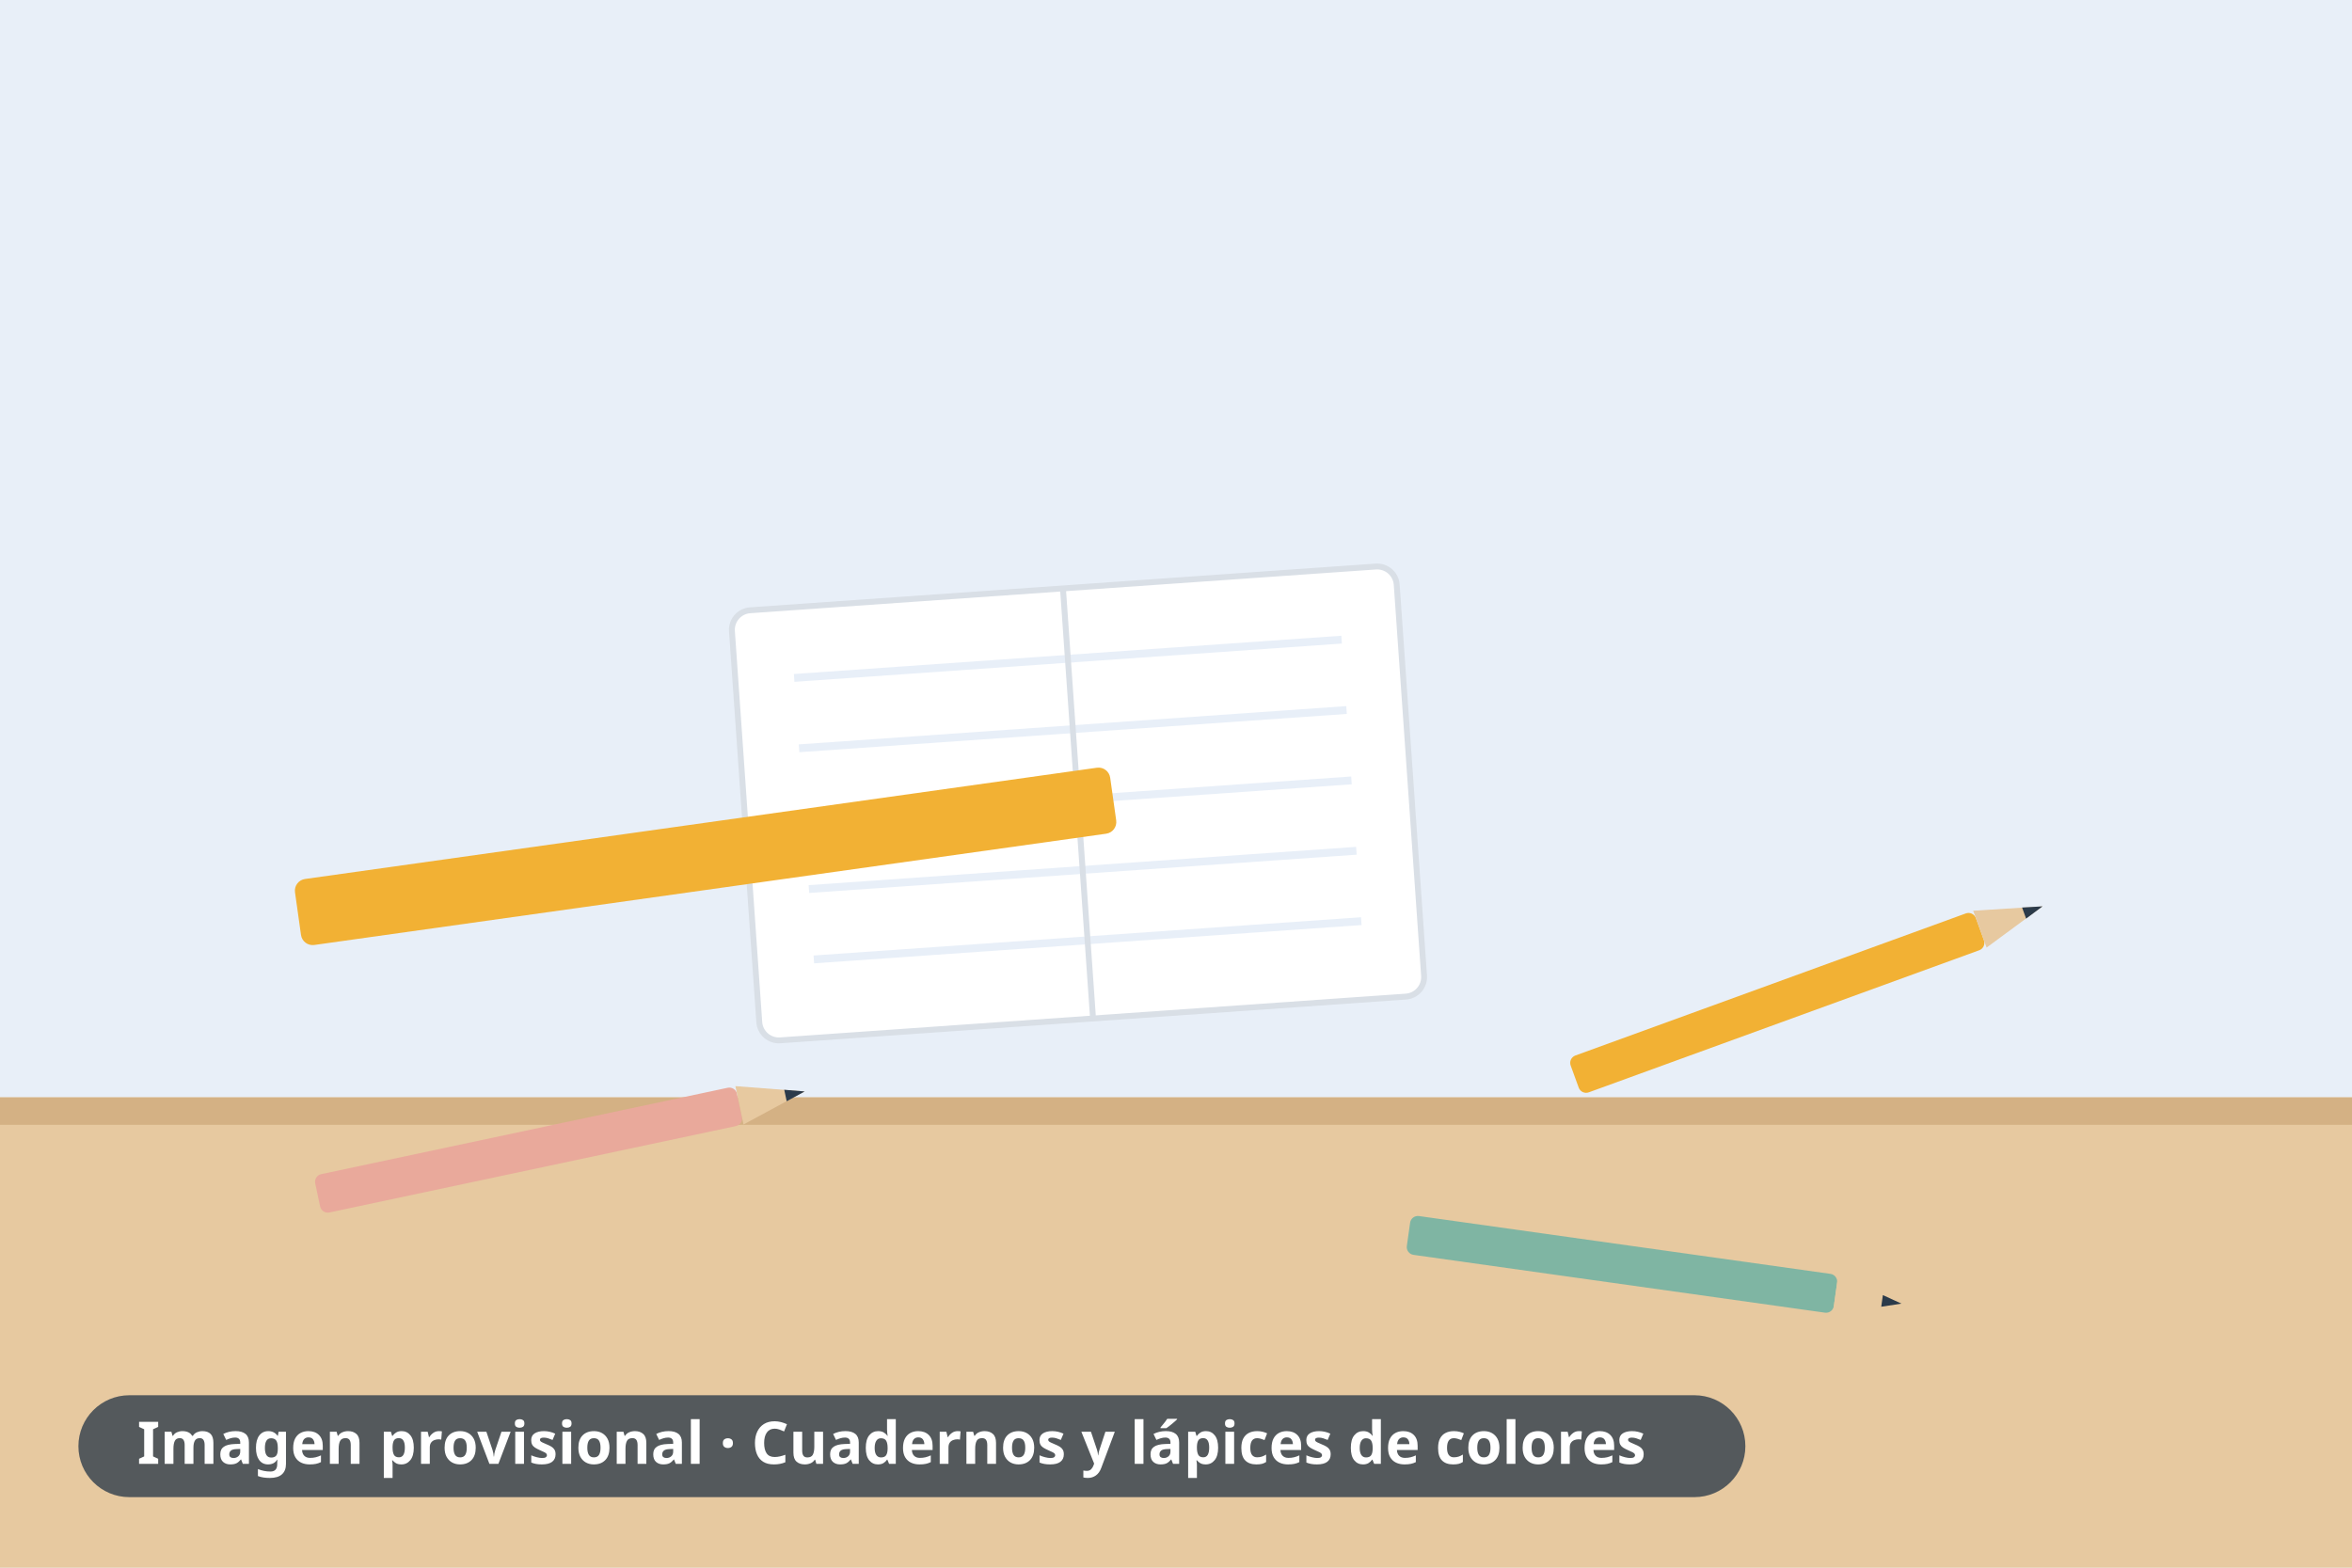
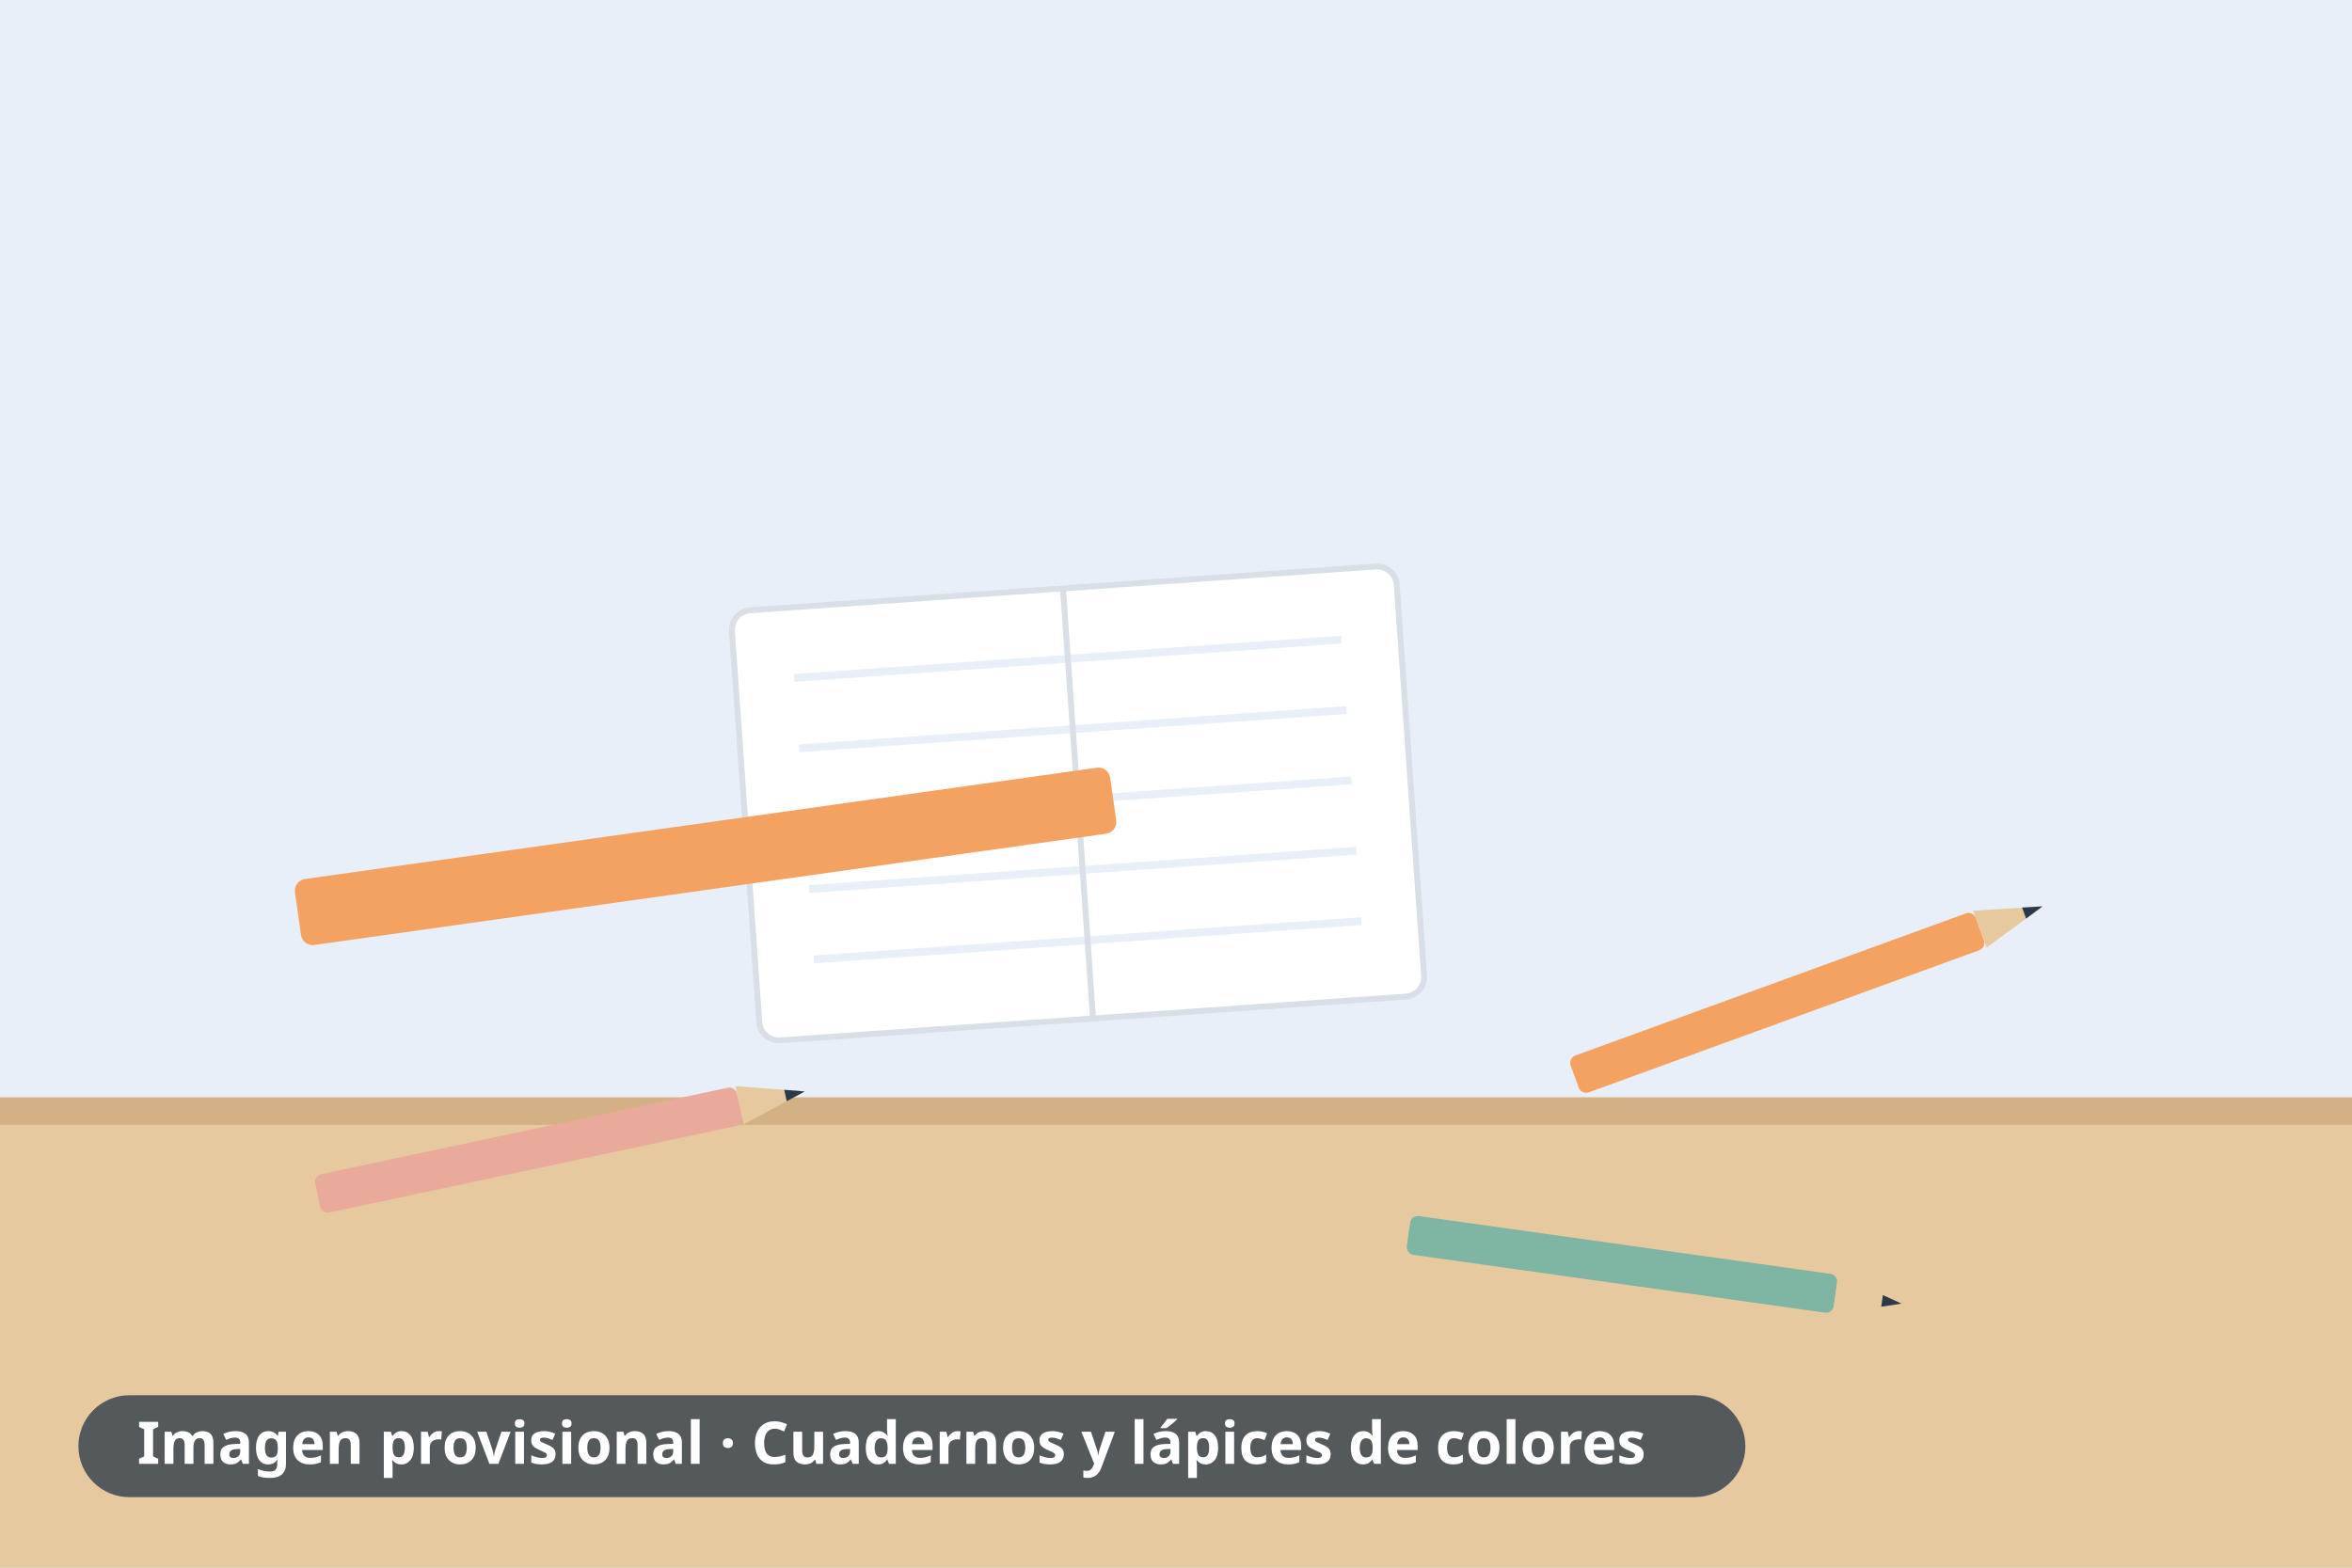
<svg xmlns="http://www.w3.org/2000/svg" viewBox="0 0 1200 800" width="1200" height="800">
  <rect width="1200" height="800" fill="#E8EFF8" />
  <rect x="0" y="560" width="1200" height="240" fill="#E7C9A0" />
  <rect x="0" y="560" width="1200" height="14" fill="#D4B184" />
  <g transform="rotate(-4 550 410)">
    <rect x="380" y="300" width="340" height="220" rx="10" fill="#fff" stroke="#D9DFE6" stroke-width="3" />
    <line x1="410" y1="336" x2="690" y2="336" stroke="#E8EFF8" stroke-width="4" />
    <line x1="410" y1="372" x2="690" y2="372" stroke="#E8EFF8" stroke-width="4" />
    <line x1="410" y1="408" x2="690" y2="408" stroke="#E8EFF8" stroke-width="4" />
    <line x1="410" y1="444" x2="690" y2="444" stroke="#E8EFF8" stroke-width="4" />
    <line x1="410" y1="480" x2="690" y2="480" stroke="#E8EFF8" stroke-width="4" />
    <line x1="550" y1="300" x2="550" y2="520" stroke="#D9DFE6" stroke-width="3" />
  </g>
  <g transform="rotate(-12 160 600)">
    <rect x="160" y="600" width="220" height="20" rx="4" fill="#E9A99B" />
    <path d="M380 600 l34 10 -34 10z" fill="#E7C9A0" />
    <path d="M404 607 l10 3 -10 3z" fill="#2B3A4A" />
  </g>
  <g transform="rotate(8 720 620)">
    <rect x="720" y="620" width="220" height="20" rx="4" fill="#7FB5A3" />
    <path d="M940 620 l34 10 -34 10z" fill="#E7C9A0" />
    <path d="M964 627 l10 3 -10 3z" fill="#2B3A4A" />
  </g>
  <g transform="rotate(-20 800 540)">
-     <rect x="800" y="540" width="220" height="20" rx="4" fill="#F2B134" />
+     <rect x="800" y="540" width="220" height="20" rx="4" fill="#F4A261" />
    <path d="M1020 540 l34 10 -34 10z" fill="#E7C9A0" />
    <path d="M1044 547 l10 3 -10 3z" fill="#2B3A4A" />
  </g>
-   <rect x="150" y="420" width="420" height="34" rx="6" fill="#F2B134" transform="rotate(-8 360 437)" />
+   <rect x="150" y="420" width="420" height="34" rx="6" fill="#F4A261" transform="rotate(-8 360 437)" />
  <g font-family="system-ui, sans-serif" font-size="30" font-weight="600">
    <rect x="40" y="712" width="850.5" height="52" rx="26" fill="#2B3A4A" fill-opacity=".78" />
    <text x="70" y="747" fill="#fff">Imagen provisional · Cuadernos y lápices de colores</text>
  </g>
</svg>
